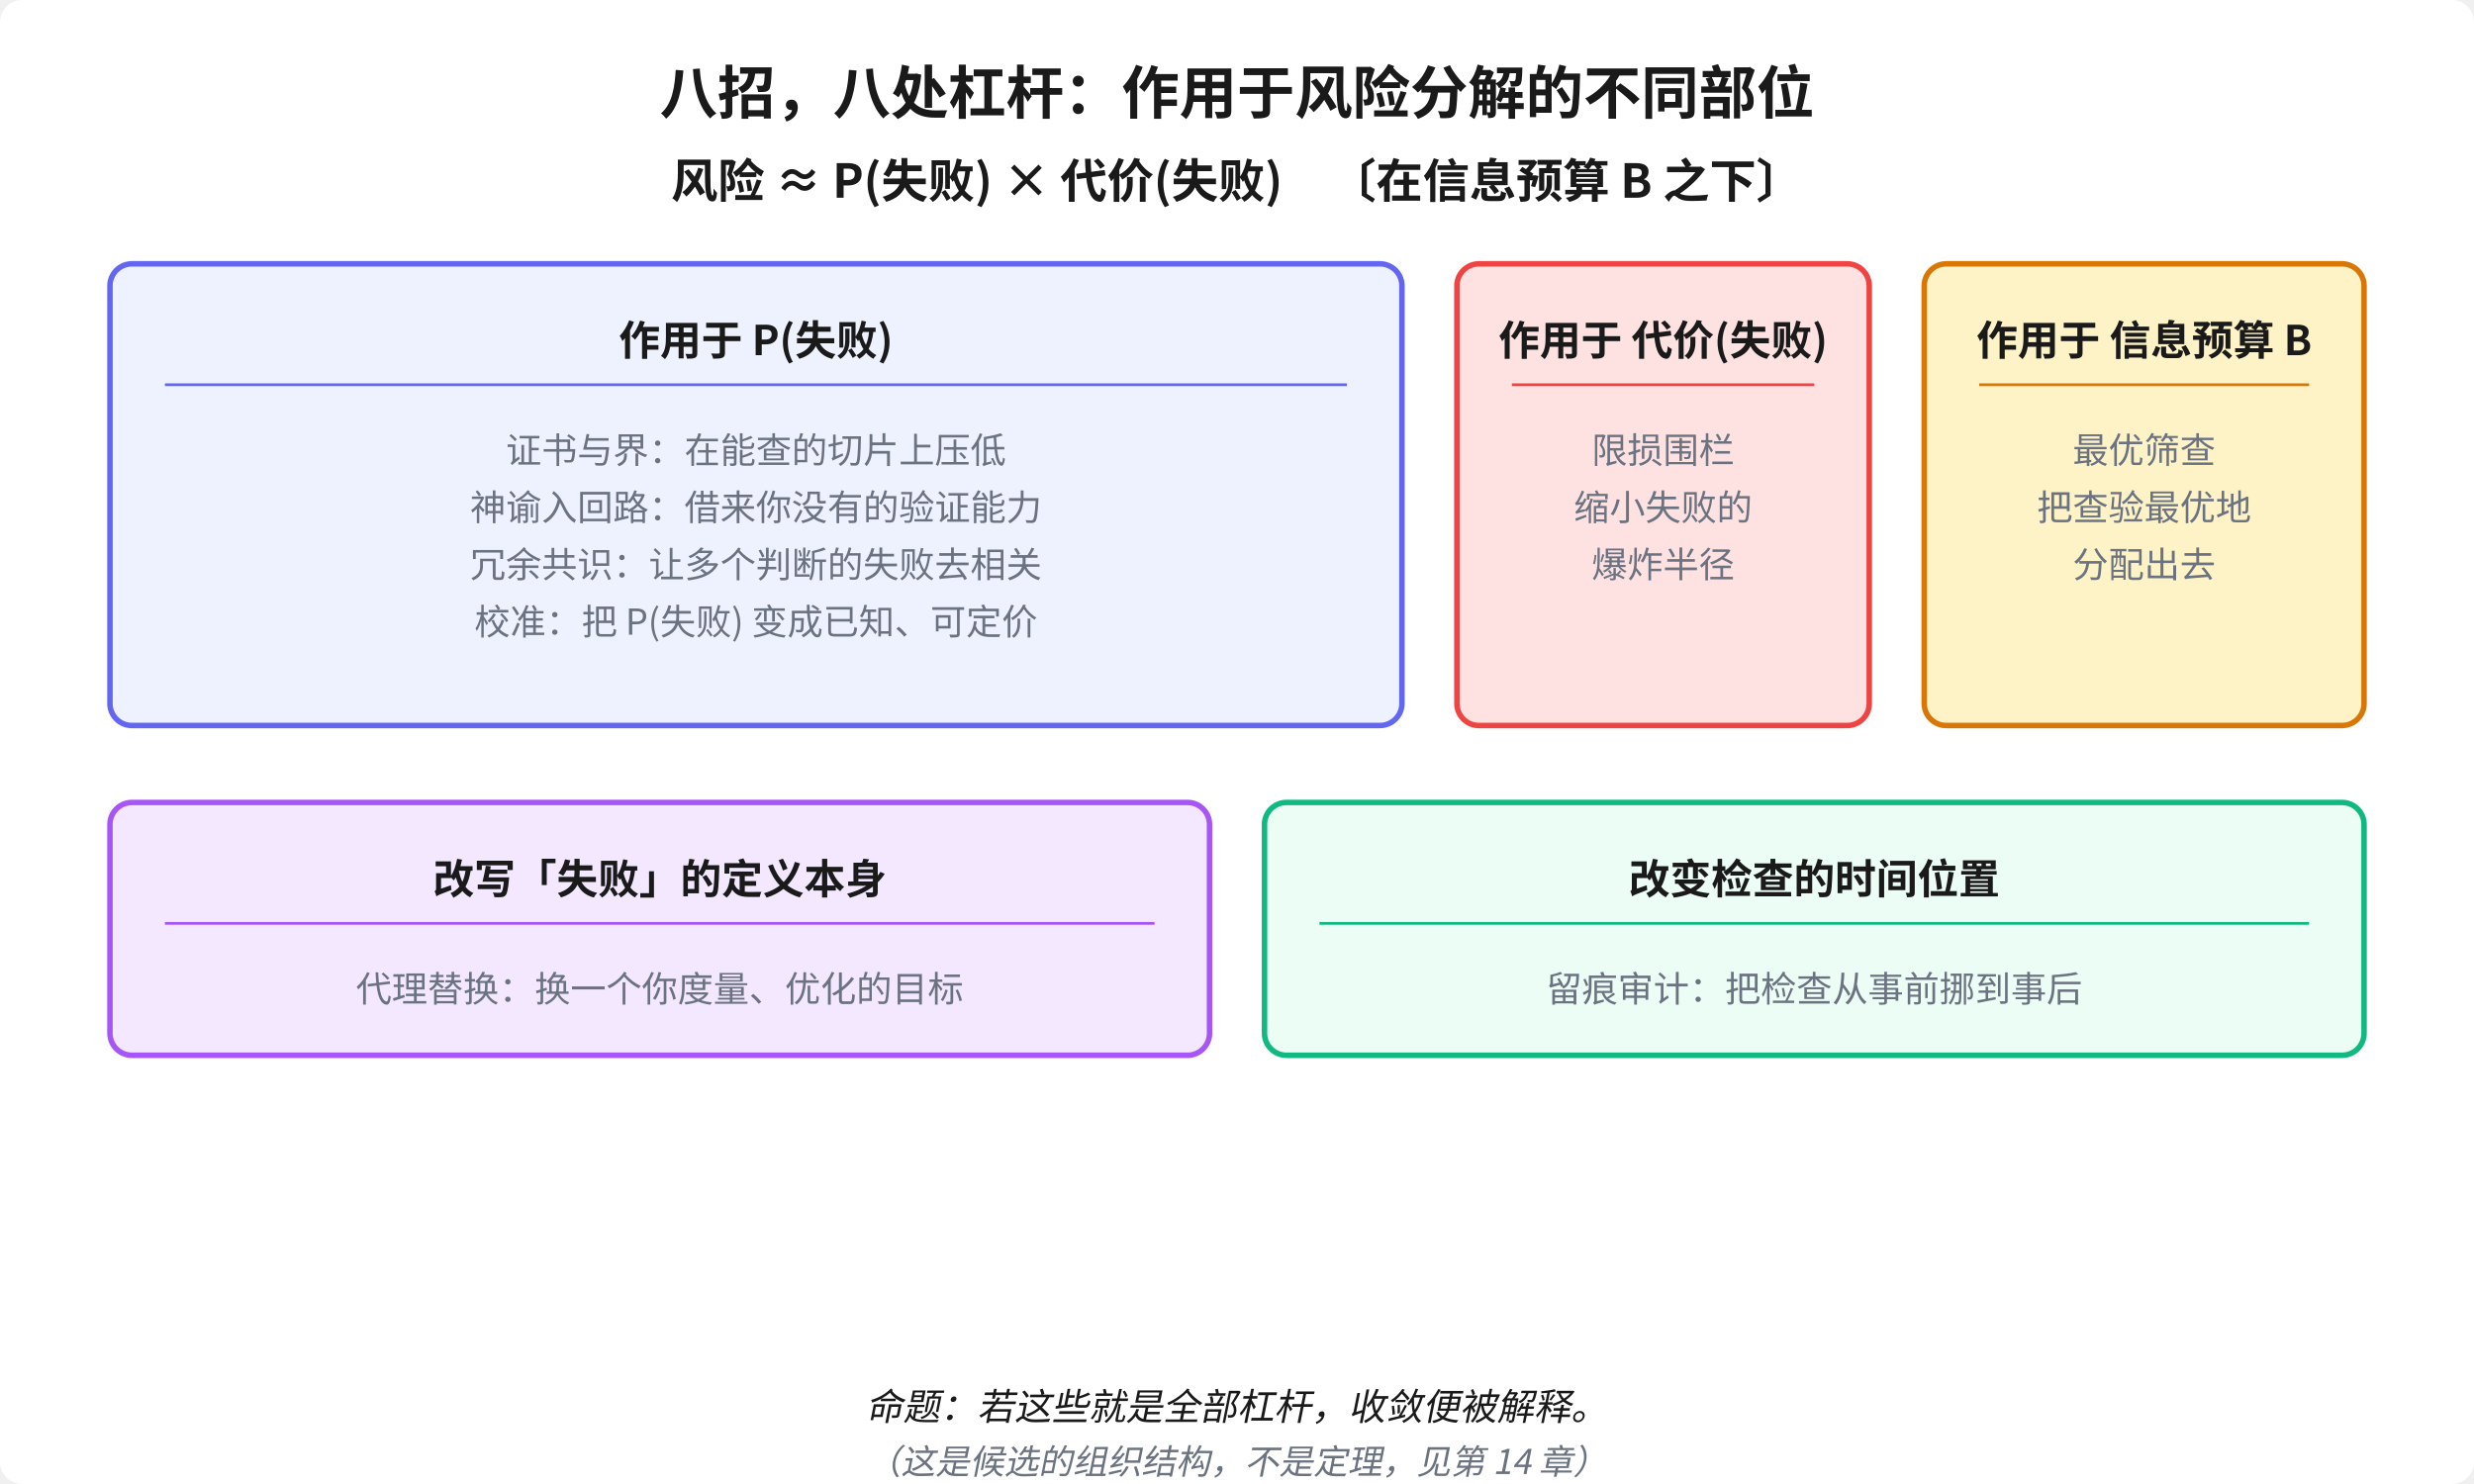
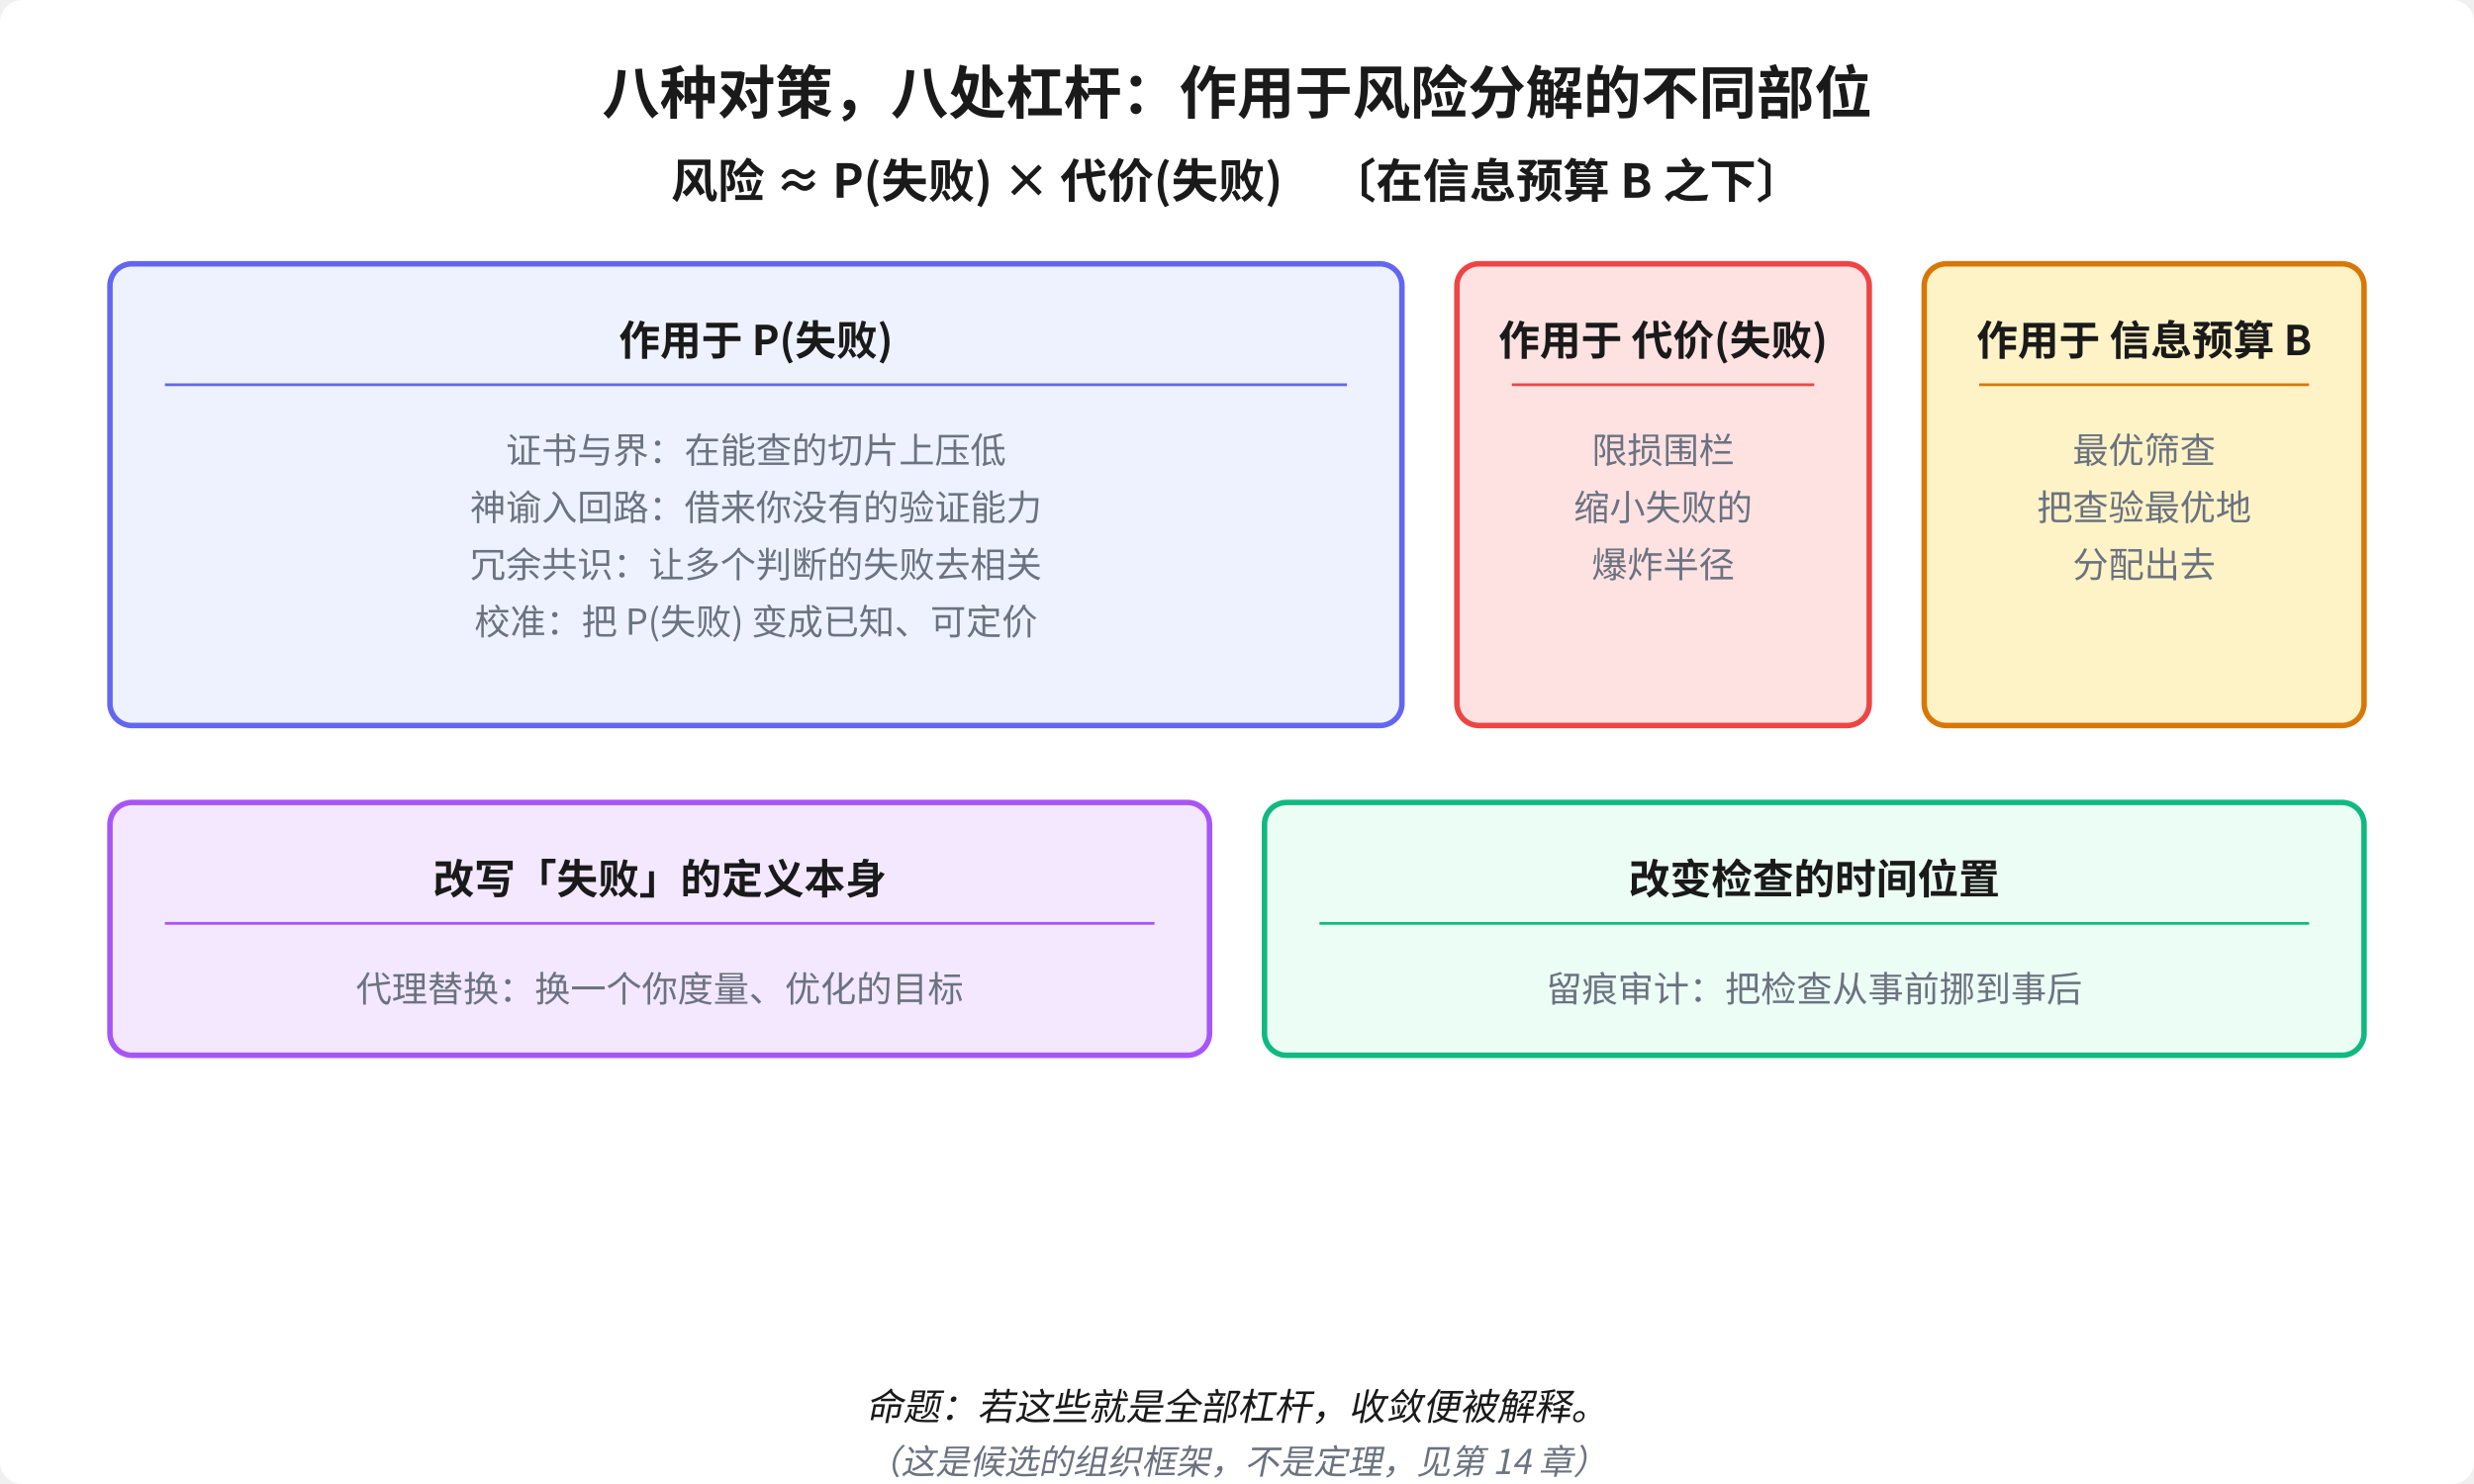
<svg xmlns="http://www.w3.org/2000/svg" width="900" height="540" viewBox="0 0 900 540" font-family="-apple-system, 'PingFang SC', 'Hiragino Sans GB', 'Microsoft YaHei', 'Noto Sans CJK SC', 'Source Han Sans SC', 'Segoe UI', Roboto, Helvetica, Arial, sans-serif">
  <rect x="0.0" y="0.0" width="900.0" height="540.0" rx="8" fill="#ffffff" stroke="none" stroke-width="1.5" opacity="1.0" />
-   <text x="450.0" y="34.0" font-family="-apple-system, 'PingFang SC', 'Hiragino Sans GB', 'Microsoft YaHei', 'Noto Sans CJK SC', 'Source Han Sans SC', 'Segoe UI', Roboto, Helvetica, Arial, sans-serif" font-size="21" font-weight="bold" font-style="normal" fill="#1a1a1a" text-anchor="middle" dominant-baseline="middle">八招，八处杠杆：作用于风险分解的不同部位</text>
+   <text x="450.0" y="34.0" font-family="-apple-system, 'PingFang SC', 'Hiragino Sans GB', 'Microsoft YaHei', 'Noto Sans CJK SC', 'Source Han Sans SC', 'Segoe UI', Roboto, Helvetica, Arial, sans-serif" font-size="21" font-weight="bold" font-style="normal" fill="#1a1a1a" text-anchor="middle" dominant-baseline="middle">八种对策，八处杠杆：作用于风险分解的不同部位</text>
  <text x="450.0" y="66.0" font-family="-apple-system, 'PingFang SC', 'Hiragino Sans GB', 'Microsoft YaHei', 'Noto Sans CJK SC', 'Source Han Sans SC', 'Segoe UI', Roboto, Helvetica, Arial, sans-serif" font-size="17" font-weight="bold" font-style="normal" fill="#1a1a1a" text-anchor="middle" dominant-baseline="middle">风险 ≈ P(失败) × 代价(失败)　〔在信息预算 B 之下〕</text>
  <rect x="40.0" y="96.0" width="470.0" height="168.0" rx="8" fill="#eef2ff" stroke="#6366f1" stroke-width="2" opacity="1.0" />
  <text x="275.0" y="124.0" font-family="-apple-system, 'PingFang SC', 'Hiragino Sans GB', 'Microsoft YaHei', 'Noto Sans CJK SC', 'Source Han Sans SC', 'Segoe UI', Roboto, Helvetica, Arial, sans-serif" font-size="15" font-weight="bold" font-style="normal" fill="#1a1a1a" text-anchor="middle" dominant-baseline="middle">作用于 P(失败)</text>
  <line x1="60.0" y1="140.0" x2="490.0" y2="140.0" stroke="#6366f1" stroke-width="1" />
  <text x="275.0" y="164.0" font-family="-apple-system, 'PingFang SC', 'Hiragino Sans GB', 'Microsoft YaHei', 'Noto Sans CJK SC', 'Source Han Sans SC', 'Segoe UI', Roboto, Helvetica, Arial, sans-serif" font-size="13" font-weight="normal" font-style="normal" fill="#6b7280" text-anchor="middle" dominant-baseline="middle">证书与界：在能查的切片上压低</text>
  <text x="275.0" y="184.8" font-family="-apple-system, 'PingFang SC', 'Hiragino Sans GB', 'Microsoft YaHei', 'Noto Sans CJK SC', 'Source Han Sans SC', 'Segoe UI', Roboto, Helvetica, Arial, sans-serif" font-size="13" font-weight="normal" font-style="normal" fill="#6b7280" text-anchor="middle" dominant-baseline="middle">神谕入回路：借来你没有的验证能力</text>
  <text x="275.0" y="205.6" font-family="-apple-system, 'PingFang SC', 'Hiragino Sans GB', 'Microsoft YaHei', 'Noto Sans CJK SC', 'Source Han Sans SC', 'Segoe UI', Roboto, Helvetica, Arial, sans-serif" font-size="13" font-weight="normal" font-style="normal" fill="#6b7280" text-anchor="middle" dominant-baseline="middle">冗余共识：让多个判断的失败去相关</text>
  <text x="275.0" y="226.4" font-family="-apple-system, 'PingFang SC', 'Hiragino Sans GB', 'Microsoft YaHei', 'Noto Sans CJK SC', 'Source Han Sans SC', 'Segoe UI', Roboto, Helvetica, Arial, sans-serif" font-size="13" font-weight="normal" font-style="normal" fill="#6b7280" text-anchor="middle" dominant-baseline="middle">校准：把 P(失败) 变成已知、可定价</text>
  <rect x="530.0" y="96.0" width="150.0" height="168.0" rx="8" fill="#fee2e2" stroke="#ef4444" stroke-width="2" opacity="1.0" />
  <text x="605.0" y="124.0" font-family="-apple-system, 'PingFang SC', 'Hiragino Sans GB', 'Microsoft YaHei', 'Noto Sans CJK SC', 'Source Han Sans SC', 'Segoe UI', Roboto, Helvetica, Arial, sans-serif" font-size="15" font-weight="bold" font-style="normal" fill="#1a1a1a" text-anchor="middle" dominant-baseline="middle">作用于 代价(失败)</text>
  <line x1="550.0" y1="140.0" x2="660.0" y2="140.0" stroke="#ef4444" stroke-width="1" />
  <text x="605.0" y="164.0" font-family="-apple-system, 'PingFang SC', 'Hiragino Sans GB', 'Microsoft YaHei', 'Noto Sans CJK SC', 'Source Han Sans SC', 'Segoe UI', Roboto, Helvetica, Arial, sans-serif" font-size="13" font-weight="normal" font-style="normal" fill="#6b7280" text-anchor="middle" dominant-baseline="middle">限损围栏</text>
  <text x="605.0" y="184.8" font-family="-apple-system, 'PingFang SC', 'Hiragino Sans GB', 'Microsoft YaHei', 'Noto Sans CJK SC', 'Source Han Sans SC', 'Segoe UI', Roboto, Helvetica, Arial, sans-serif" font-size="13" font-weight="normal" font-style="normal" fill="#6b7280" text-anchor="middle" dominant-baseline="middle">缩小失败的</text>
  <text x="605.0" y="205.6" font-family="-apple-system, 'PingFang SC', 'Hiragino Sans GB', 'Microsoft YaHei', 'Noto Sans CJK SC', 'Source Han Sans SC', 'Segoe UI', Roboto, Helvetica, Arial, sans-serif" font-size="13" font-weight="normal" font-style="normal" fill="#6b7280" text-anchor="middle" dominant-baseline="middle">爆炸半径</text>
  <rect x="700.0" y="96.0" width="160.0" height="168.0" rx="8" fill="#fef3c7" stroke="#d97706" stroke-width="2" opacity="1.0" />
  <text x="780.0" y="124.0" font-family="-apple-system, 'PingFang SC', 'Hiragino Sans GB', 'Microsoft YaHei', 'Noto Sans CJK SC', 'Source Han Sans SC', 'Segoe UI', Roboto, Helvetica, Arial, sans-serif" font-size="15" font-weight="bold" font-style="normal" fill="#1a1a1a" text-anchor="middle" dominant-baseline="middle">作用于 信息预算 B</text>
  <line x1="720.0" y1="140.0" x2="840.0" y2="140.0" stroke="#d97706" stroke-width="1" />
  <text x="780.0" y="164.0" font-family="-apple-system, 'PingFang SC', 'Hiragino Sans GB', 'Microsoft YaHei', 'Noto Sans CJK SC', 'Source Han Sans SC', 'Segoe UI', Roboto, Helvetica, Arial, sans-serif" font-size="13" font-weight="normal" font-style="normal" fill="#6b7280" text-anchor="middle" dominant-baseline="middle">最优筛查</text>
  <text x="780.0" y="184.8" font-family="-apple-system, 'PingFang SC', 'Hiragino Sans GB', 'Microsoft YaHei', 'Noto Sans CJK SC', 'Source Han Sans SC', 'Segoe UI', Roboto, Helvetica, Arial, sans-serif" font-size="13" font-weight="normal" font-style="normal" fill="#6b7280" text-anchor="middle" dominant-baseline="middle">把查验最优地</text>
  <text x="780.0" y="205.6" font-family="-apple-system, 'PingFang SC', 'Hiragino Sans GB', 'Microsoft YaHei', 'Noto Sans CJK SC', 'Source Han Sans SC', 'Segoe UI', Roboto, Helvetica, Arial, sans-serif" font-size="13" font-weight="normal" font-style="normal" fill="#6b7280" text-anchor="middle" dominant-baseline="middle">分配出去</text>
  <rect x="40.0" y="292.0" width="400.0" height="92.0" rx="8" fill="#f3e8ff" stroke="#a855f7" stroke-width="2" opacity="1.0" />
  <text x="240.0" y="320.0" font-family="-apple-system, 'PingFang SC', 'Hiragino Sans GB', 'Microsoft YaHei', 'Noto Sans CJK SC', 'Source Han Sans SC', 'Segoe UI', Roboto, Helvetica, Arial, sans-serif" font-size="15" font-weight="bold" font-style="normal" fill="#1a1a1a" text-anchor="middle" dominant-baseline="middle">改写「失败」的定义本身</text>
  <line x1="60.0" y1="336.0" x2="420.0" y2="336.0" stroke="#a855f7" stroke-width="1" />
  <text x="240.0" y="360.0" font-family="-apple-system, 'PingFang SC', 'Hiragino Sans GB', 'Microsoft YaHei', 'Noto Sans CJK SC', 'Source Han Sans SC', 'Segoe UI', Roboto, Helvetica, Arial, sans-serif" font-size="13" font-weight="normal" font-style="normal" fill="#6b7280" text-anchor="middle" dominant-baseline="middle">代理替换：换一个你度量、优化的目标</text>
  <rect x="460.0" y="292.0" width="400.0" height="92.0" rx="8" fill="#ecfdf5" stroke="#10b981" stroke-width="2" opacity="1.0" />
  <text x="660.0" y="320.0" font-family="-apple-system, 'PingFang SC', 'Hiragino Sans GB', 'Microsoft YaHei', 'Noto Sans CJK SC', 'Source Han Sans SC', 'Segoe UI', Roboto, Helvetica, Arial, sans-serif" font-size="15" font-weight="bold" font-style="normal" fill="#1a1a1a" text-anchor="middle" dominant-baseline="middle">改变检查的时间位置</text>
  <line x1="480.0" y1="336.0" x2="840.0" y2="336.0" stroke="#10b981" stroke-width="1" />
  <text x="660.0" y="360.0" font-family="-apple-system, 'PingFang SC', 'Hiragino Sans GB', 'Microsoft YaHei', 'Noto Sans CJK SC', 'Source Han Sans SC', 'Segoe UI', Roboto, Helvetica, Arial, sans-serif" font-size="13" font-weight="normal" font-style="normal" fill="#6b7280" text-anchor="middle" dominant-baseline="middle">留痕审计：把检查从事前挪到事后</text>
  <text x="450.0" y="512.0" font-family="-apple-system, 'PingFang SC', 'Hiragino Sans GB', 'Microsoft YaHei', 'Noto Sans CJK SC', 'Source Han Sans SC', 'Segoe UI', Roboto, Helvetica, Arial, sans-serif" font-size="13.5" font-weight="normal" font-style="italic" fill="#1a1a1a" text-anchor="middle" dominant-baseline="middle">命题：若这些就是全部杠杆，收敛便被解释。</text>
-   <text x="450.0" y="532.0" font-family="-apple-system, 'PingFang SC', 'Hiragino Sans GB', 'Microsoft YaHei', 'Noto Sans CJK SC', 'Source Han Sans SC', 'Segoe UI', Roboto, Helvetica, Arial, sans-serif" font-size="12.5" font-weight="normal" font-style="italic" fill="#6b7280" text-anchor="middle" dominant-baseline="middle">（这是候选的组织结构，不是定理，见第 14 章）</text>
+   <text x="450.0" y="532.0" font-family="-apple-system, 'PingFang SC', 'Hiragino Sans GB', 'Microsoft YaHei', 'Noto Sans CJK SC', 'Source Han Sans SC', 'Segoe UI', Roboto, Helvetica, Arial, sans-serif" font-size="12.5" font-weight="normal" font-style="italic" fill="#6b7280" text-anchor="middle" dominant-baseline="middle">（这是候选的组织框架，不是定理，见第 14 章）</text>
</svg>
